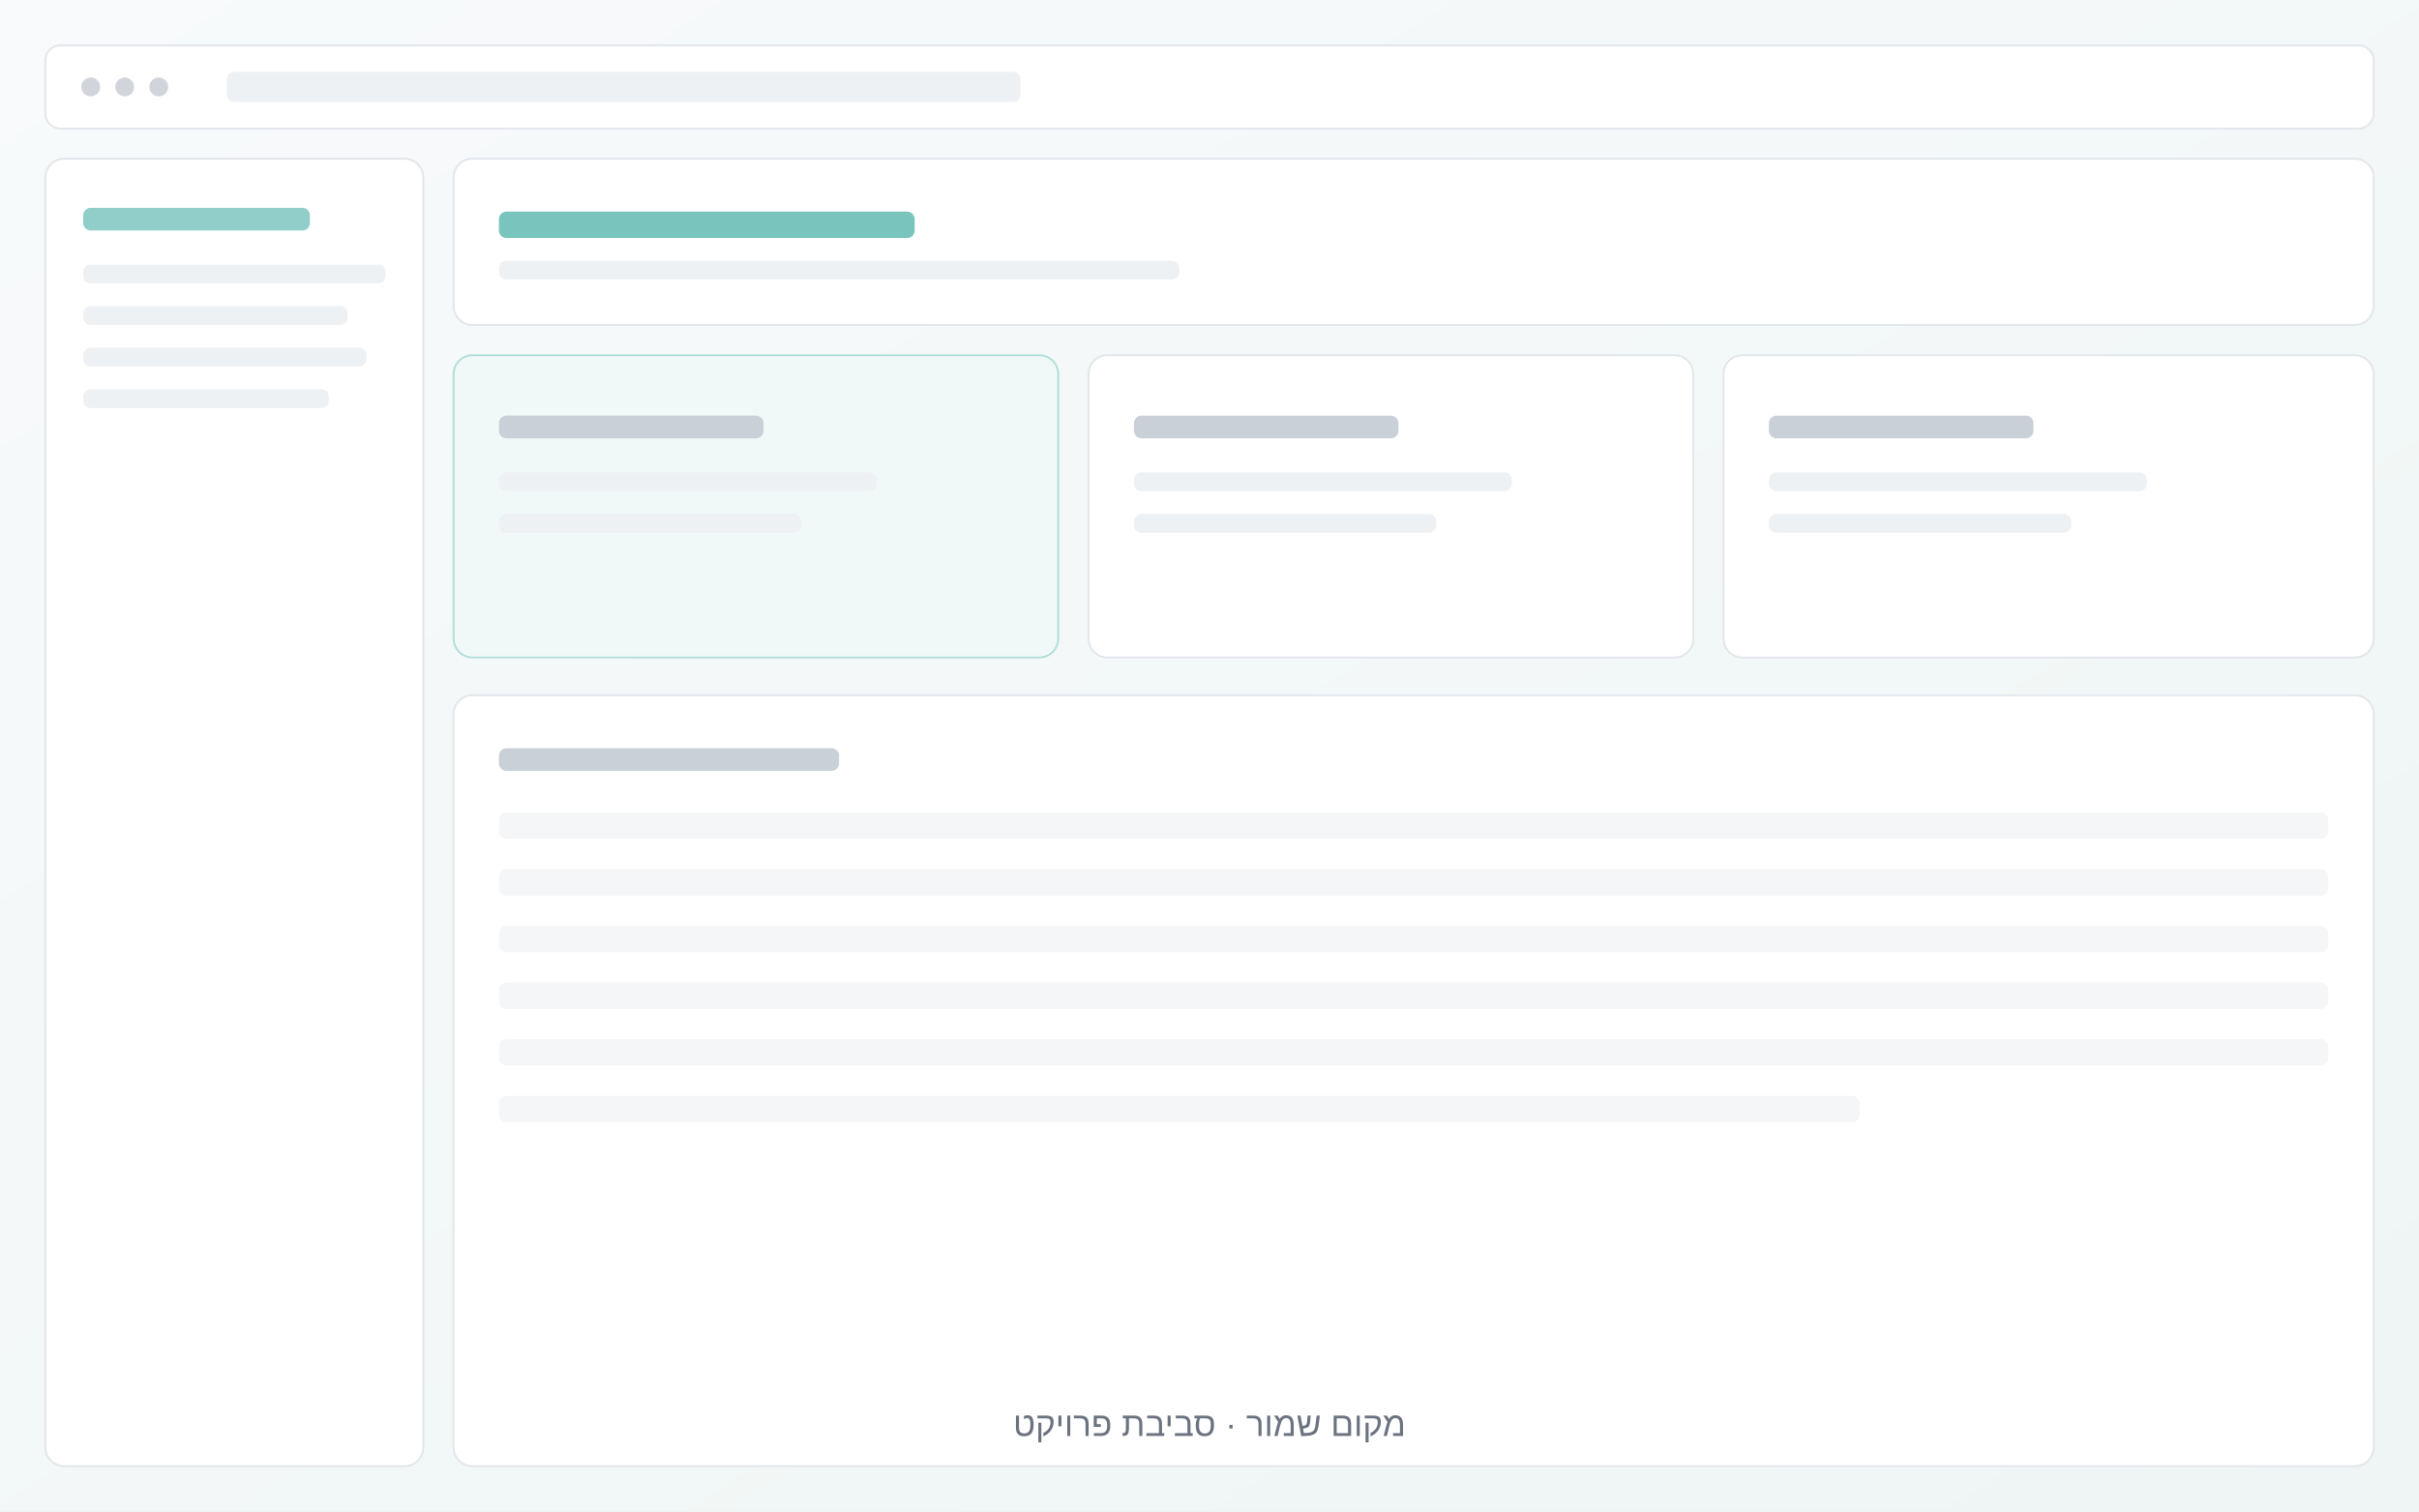
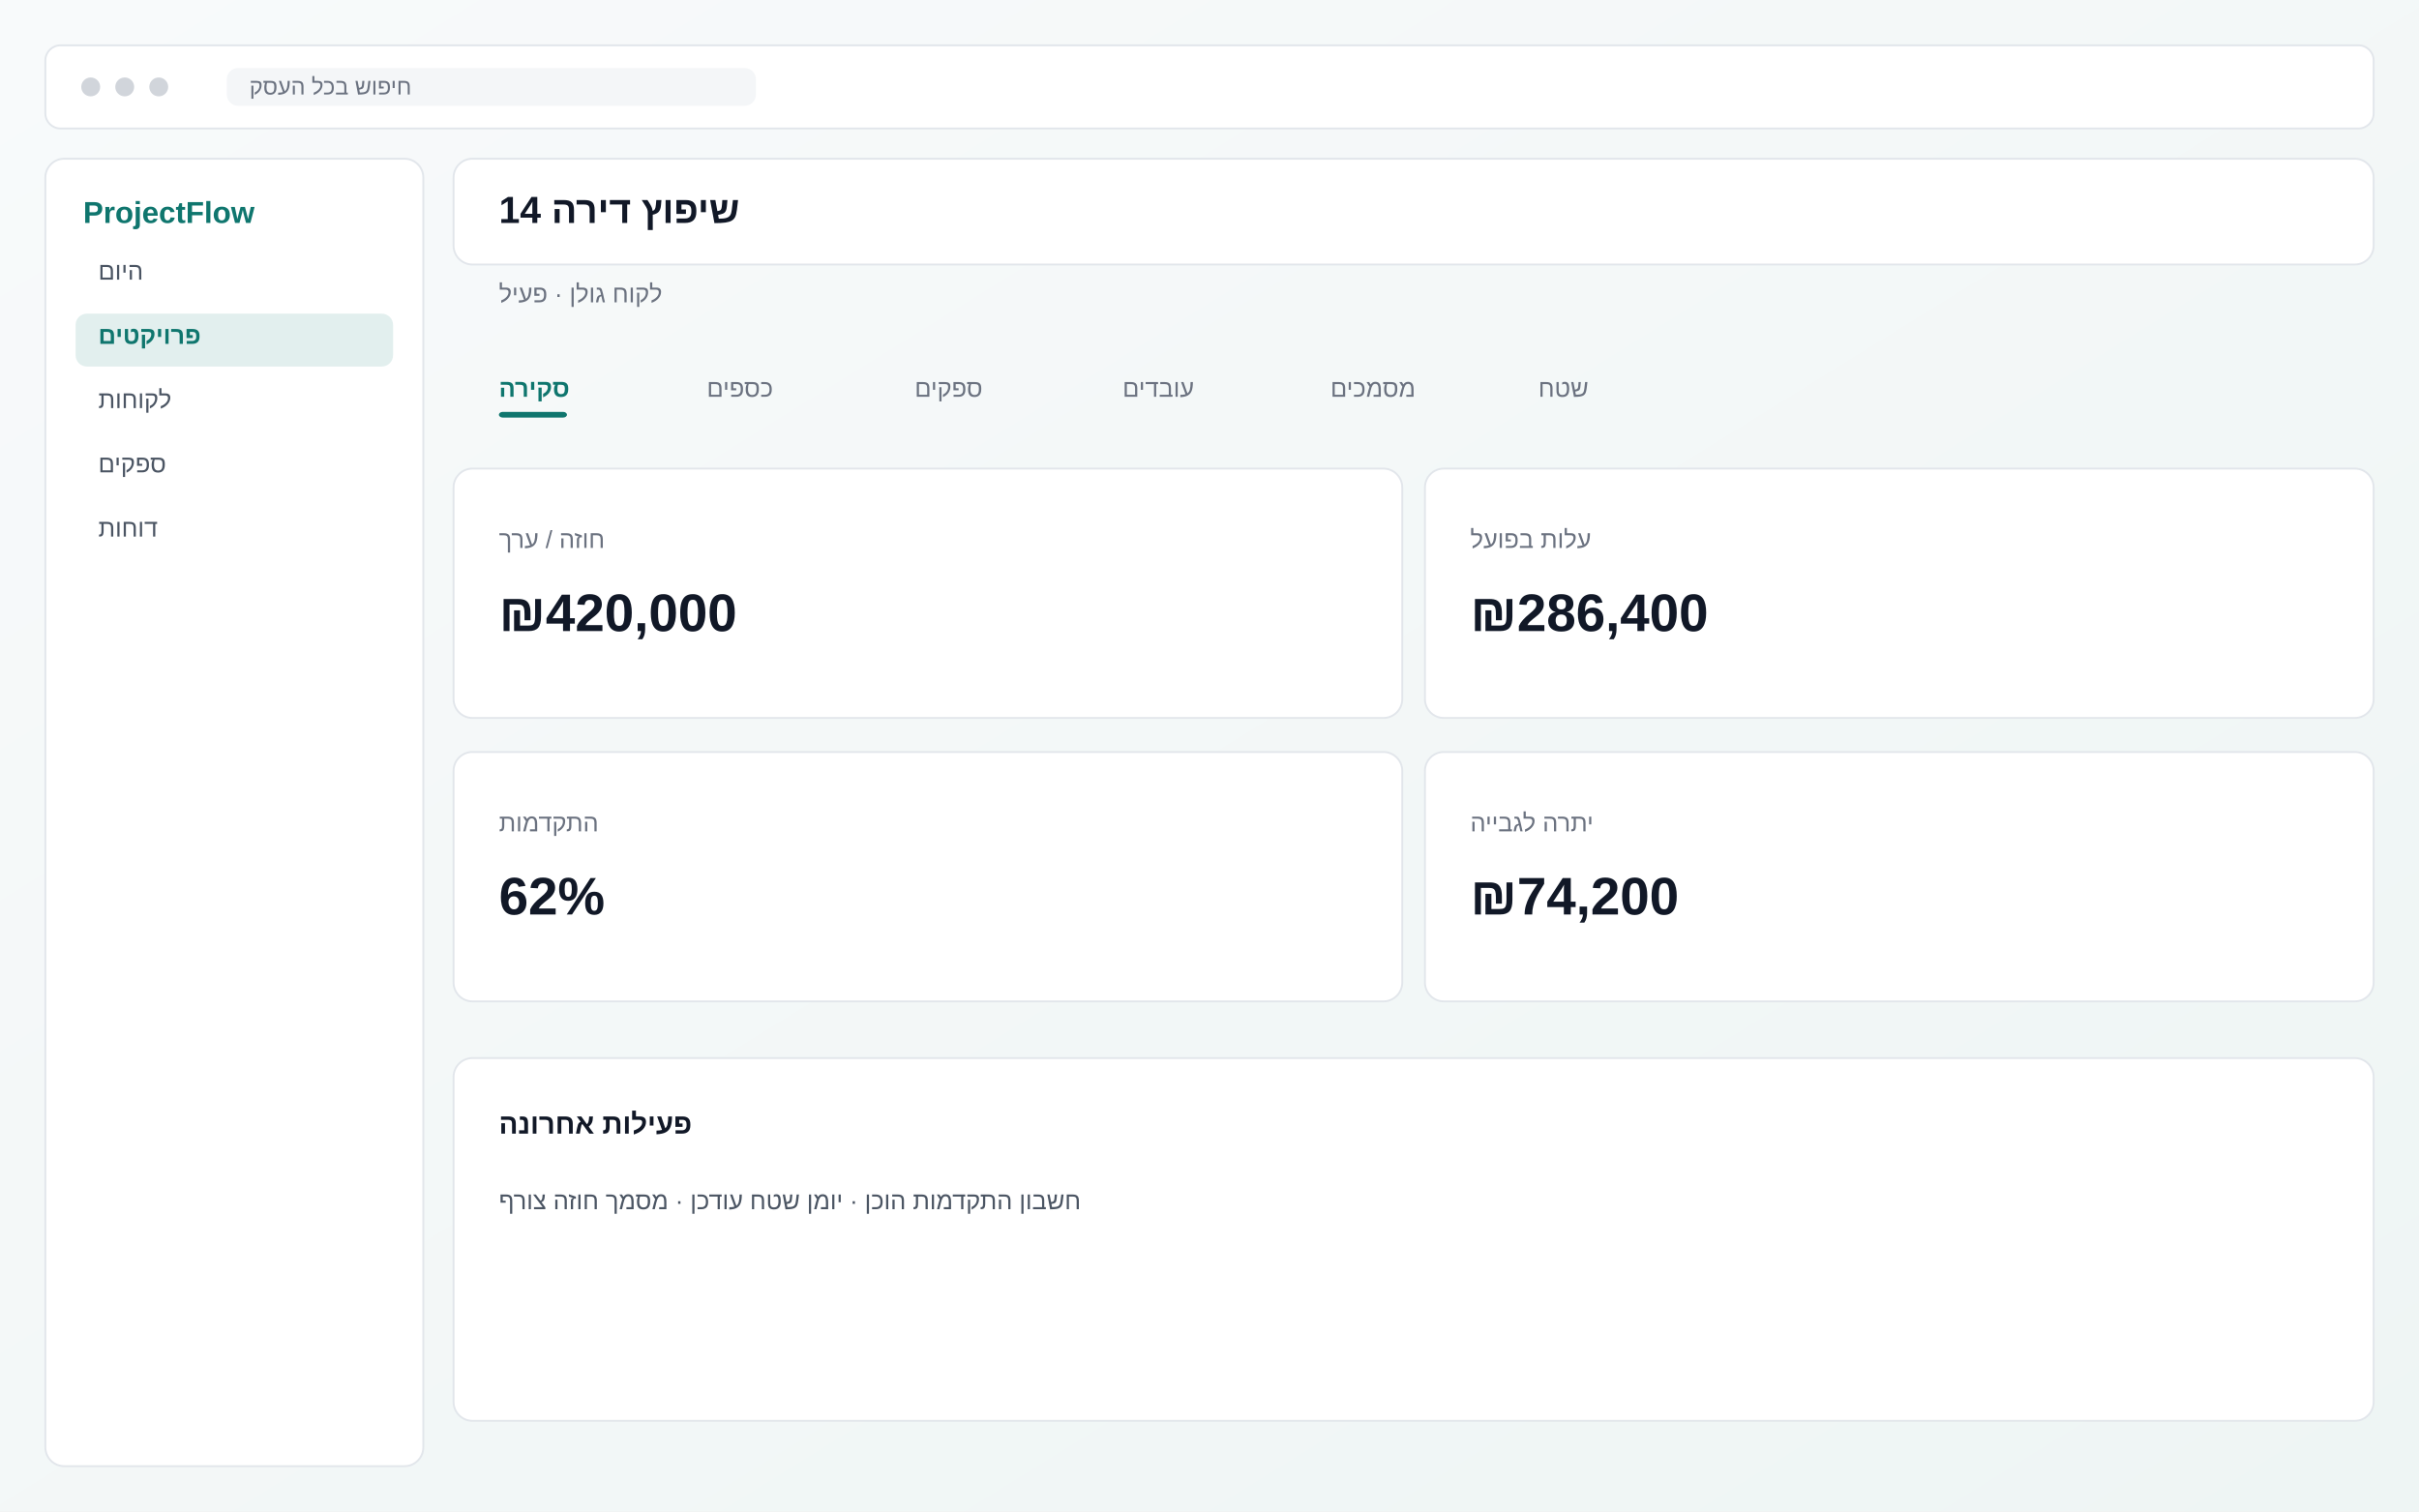
- <svg xmlns="http://www.w3.org/2000/svg" width="1280" height="800" viewBox="0 0 1280 800" role="img" aria-label="מקום שמור לצילום מסך: סביבת פרויקט">
+ <svg xmlns="http://www.w3.org/2000/svg" width="1280" height="800" viewBox="0 0 1280 800" role="img" aria-label="סביבת פרויקט ב-ProjectFlow">
  <defs>
    <linearGradient id="bg" x1="0" y1="0" x2="1" y2="1">
      <stop offset="0%" stop-color="#F8FAFB" />
      <stop offset="100%" stop-color="#EEF5F4" />
    </linearGradient>
  </defs>
  <rect width="1280" height="800" fill="url(#bg)" />
  <rect x="24" y="24" width="1232" height="44" rx="8" fill="#fff" stroke="#E2E6EB" />
  <circle cx="48" cy="46" r="5" fill="#D1D5DB" />
  <circle cx="66" cy="46" r="5" fill="#D1D5DB" />
  <circle cx="84" cy="46" r="5" fill="#D1D5DB" />
-   <rect x="120" y="38" width="420" height="16" rx="4" fill="#EEF1F4" />
+   <rect x="120" y="36" width="280" height="20" rx="6" fill="#F4F6F8" />
+   <text x="132" y="50" fill="#6B7280" font-family="Assistant, Arial, sans-serif" font-size="12">חיפוש בכל העסק</text>
  <rect x="24" y="84" width="200" height="692" rx="10" fill="#fff" stroke="#E2E6EB" />
-   <rect x="44" y="110" width="120" height="12" rx="4" fill="#0D9488" fill-opacity="0.45" />
-   <rect x="44" y="140" width="160" height="10" rx="4" fill="#EEF1F4" />
-   <rect x="44" y="162" width="140" height="10" rx="4" fill="#EEF1F4" />
-   <rect x="44" y="184" width="150" height="10" rx="4" fill="#EEF1F4" />
-   <rect x="44" y="206" width="130" height="10" rx="4" fill="#EEF1F4" />
-   <rect x="240" y="84" width="1016" height="88" rx="10" fill="#fff" stroke="#E2E6EB" />
-   <rect x="264" y="112" width="220" height="14" rx="4" fill="#0D9488" fill-opacity="0.55" />
-   <rect x="264" y="138" width="360" height="10" rx="4" fill="#EEF1F4" />
-   <rect x="240" y="188" width="320" height="160" rx="10" fill="#fff" stroke="#B6E2DC" />
-   <rect x="240" y="188" width="320" height="160" rx="10" fill="#0D9488" fill-opacity="0.06" />
-   <rect x="264" y="220" width="140" height="12" rx="4" fill="#C9D0D8" />
-   <rect x="264" y="250" width="200" height="10" rx="4" fill="#EEF1F4" />
-   <rect x="264" y="272" width="160" height="10" rx="4" fill="#EEF1F4" />
-   <rect x="576" y="188" width="320" height="160" rx="10" fill="#fff" stroke="#E2E6EB" />
-   <rect x="600" y="220" width="140" height="12" rx="4" fill="#C9D0D8" />
-   <rect x="600" y="250" width="200" height="10" rx="4" fill="#EEF1F4" />
-   <rect x="600" y="272" width="160" height="10" rx="4" fill="#EEF1F4" />
-   <rect x="912" y="188" width="344" height="160" rx="10" fill="#fff" stroke="#E2E6EB" />
-   <rect x="936" y="220" width="140" height="12" rx="4" fill="#C9D0D8" />
-   <rect x="936" y="250" width="200" height="10" rx="4" fill="#EEF1F4" />
-   <rect x="936" y="272" width="160" height="10" rx="4" fill="#EEF1F4" />
-   <rect x="240" y="368" width="1016" height="408" rx="10" fill="#fff" stroke="#E2E6EB" />
-   <rect x="264" y="396" width="180" height="12" rx="4" fill="#C9D0D8" />
-   <rect x="264" y="430" width="968" height="14" rx="4" fill="#F4F6F8" />
-   <rect x="264" y="460" width="968" height="14" rx="4" fill="#F4F6F8" />
-   <rect x="264" y="490" width="968" height="14" rx="4" fill="#F4F6F8" />
-   <rect x="264" y="520" width="968" height="14" rx="4" fill="#F4F6F8" />
-   <rect x="264" y="550" width="968" height="14" rx="4" fill="#F4F6F8" />
-   <rect x="264" y="580" width="720" height="14" rx="4" fill="#F4F6F8" />
-   <text x="640" y="760" text-anchor="middle" fill="#6B7280" font-family="Assistant, Arial, sans-serif" font-size="18">מקום שמור · סביבת פרויקט</text>
+   <text x="44" y="118" fill="#0F766E" font-family="Assistant, Arial, sans-serif" font-size="16" font-weight="700">ProjectFlow</text>
+   <rect x="40" y="132" width="168" height="28" rx="6" fill="#fff" fill-opacity="0" />
+   <text x="52" y="148" fill="#4B5563" font-family="Assistant, Arial, sans-serif" font-size="13" font-weight="500">היום</text>
+   <rect x="40" y="166" width="168" height="28" rx="6" fill="#0F766E" fill-opacity="0.12" />
+   <text x="52" y="182" fill="#0F766E" font-family="Assistant, Arial, sans-serif" font-size="13" font-weight="700">פרויקטים</text>
+   <rect x="40" y="200" width="168" height="28" rx="6" fill="#fff" fill-opacity="0" />
+   <text x="52" y="216" fill="#4B5563" font-family="Assistant, Arial, sans-serif" font-size="13" font-weight="500">לקוחות</text>
+   <rect x="40" y="234" width="168" height="28" rx="6" fill="#fff" fill-opacity="0" />
+   <text x="52" y="250" fill="#4B5563" font-family="Assistant, Arial, sans-serif" font-size="13" font-weight="500">ספקים</text>
+   <rect x="40" y="268" width="168" height="28" rx="6" fill="#fff" fill-opacity="0" />
+   <text x="52" y="284" fill="#4B5563" font-family="Assistant, Arial, sans-serif" font-size="13" font-weight="500">דוחות</text>
+   <rect x="240" y="84" width="1016" height="56" rx="10" fill="#fff" stroke="#E2E6EB" />
+   <text x="264" y="118" fill="#111827" font-family="Assistant, Arial, sans-serif" font-size="20" font-weight="700">שיפוץ דירה 14</text>
+   <text x="264" y="160" fill="#6B7280" font-family="Assistant, Arial, sans-serif" font-size="13">לקוח גולן · פעיל</text>
+   <text x="264" y="210" fill="#0F766E" font-family="Assistant, Arial, sans-serif" font-size="13" font-weight="700">סקירה</text>
+   <rect x="264" y="218" width="36" height="3" rx="2" fill="#0F766E" />
+   <text x="374" y="210" fill="#6B7280" font-family="Assistant, Arial, sans-serif" font-size="13" font-weight="500">כספים</text>
+   <text x="484" y="210" fill="#6B7280" font-family="Assistant, Arial, sans-serif" font-size="13" font-weight="500">ספקים</text>
+   <text x="594" y="210" fill="#6B7280" font-family="Assistant, Arial, sans-serif" font-size="13" font-weight="500">עובדים</text>
+   <text x="704" y="210" fill="#6B7280" font-family="Assistant, Arial, sans-serif" font-size="13" font-weight="500">מסמכים</text>
+   <text x="814" y="210" fill="#6B7280" font-family="Assistant, Arial, sans-serif" font-size="13" font-weight="500">שטח</text>
+   <rect x="240" y="248" width="502" height="132" rx="10" fill="#fff" stroke="#E2E6EB" />
+   <text x="264" y="290" fill="#6B7280" font-family="Assistant, Arial, sans-serif" font-size="13">חוזה / ערך</text>
+   <text x="264" y="334" fill="#111827" font-family="Assistant, Arial, sans-serif" font-size="28" font-weight="700">₪420,000</text>
+   <rect x="754" y="248" width="502" height="132" rx="10" fill="#fff" stroke="#E2E6EB" />
+   <text x="778" y="290" fill="#6B7280" font-family="Assistant, Arial, sans-serif" font-size="13">עלות בפועל</text>
+   <text x="778" y="334" fill="#111827" font-family="Assistant, Arial, sans-serif" font-size="28" font-weight="700">₪286,400</text>
+   <rect x="240" y="398" width="502" height="132" rx="10" fill="#fff" stroke="#E2E6EB" />
+   <text x="264" y="440" fill="#6B7280" font-family="Assistant, Arial, sans-serif" font-size="13">התקדמות</text>
+   <text x="264" y="484" fill="#111827" font-family="Assistant, Arial, sans-serif" font-size="28" font-weight="700">62%</text>
+   <rect x="754" y="398" width="502" height="132" rx="10" fill="#fff" stroke="#E2E6EB" />
+   <text x="778" y="440" fill="#6B7280" font-family="Assistant, Arial, sans-serif" font-size="13">יתרה לגבייה</text>
+   <text x="778" y="484" fill="#111827" font-family="Assistant, Arial, sans-serif" font-size="28" font-weight="700">₪74,200</text>
+   <rect x="240" y="560" width="1016" height="192" rx="10" fill="#fff" stroke="#E2E6EB" />
+   <text x="264" y="600" fill="#111827" font-family="Assistant, Arial, sans-serif" font-size="15" font-weight="700">פעילות אחרונה</text>
+   <text x="264" y="640" fill="#4B5563" font-family="Assistant, Arial, sans-serif" font-size="13">חשבון התקדמות הוכן · יומן שטח עודכן · מסמך חוזה צורף</text>
</svg>
